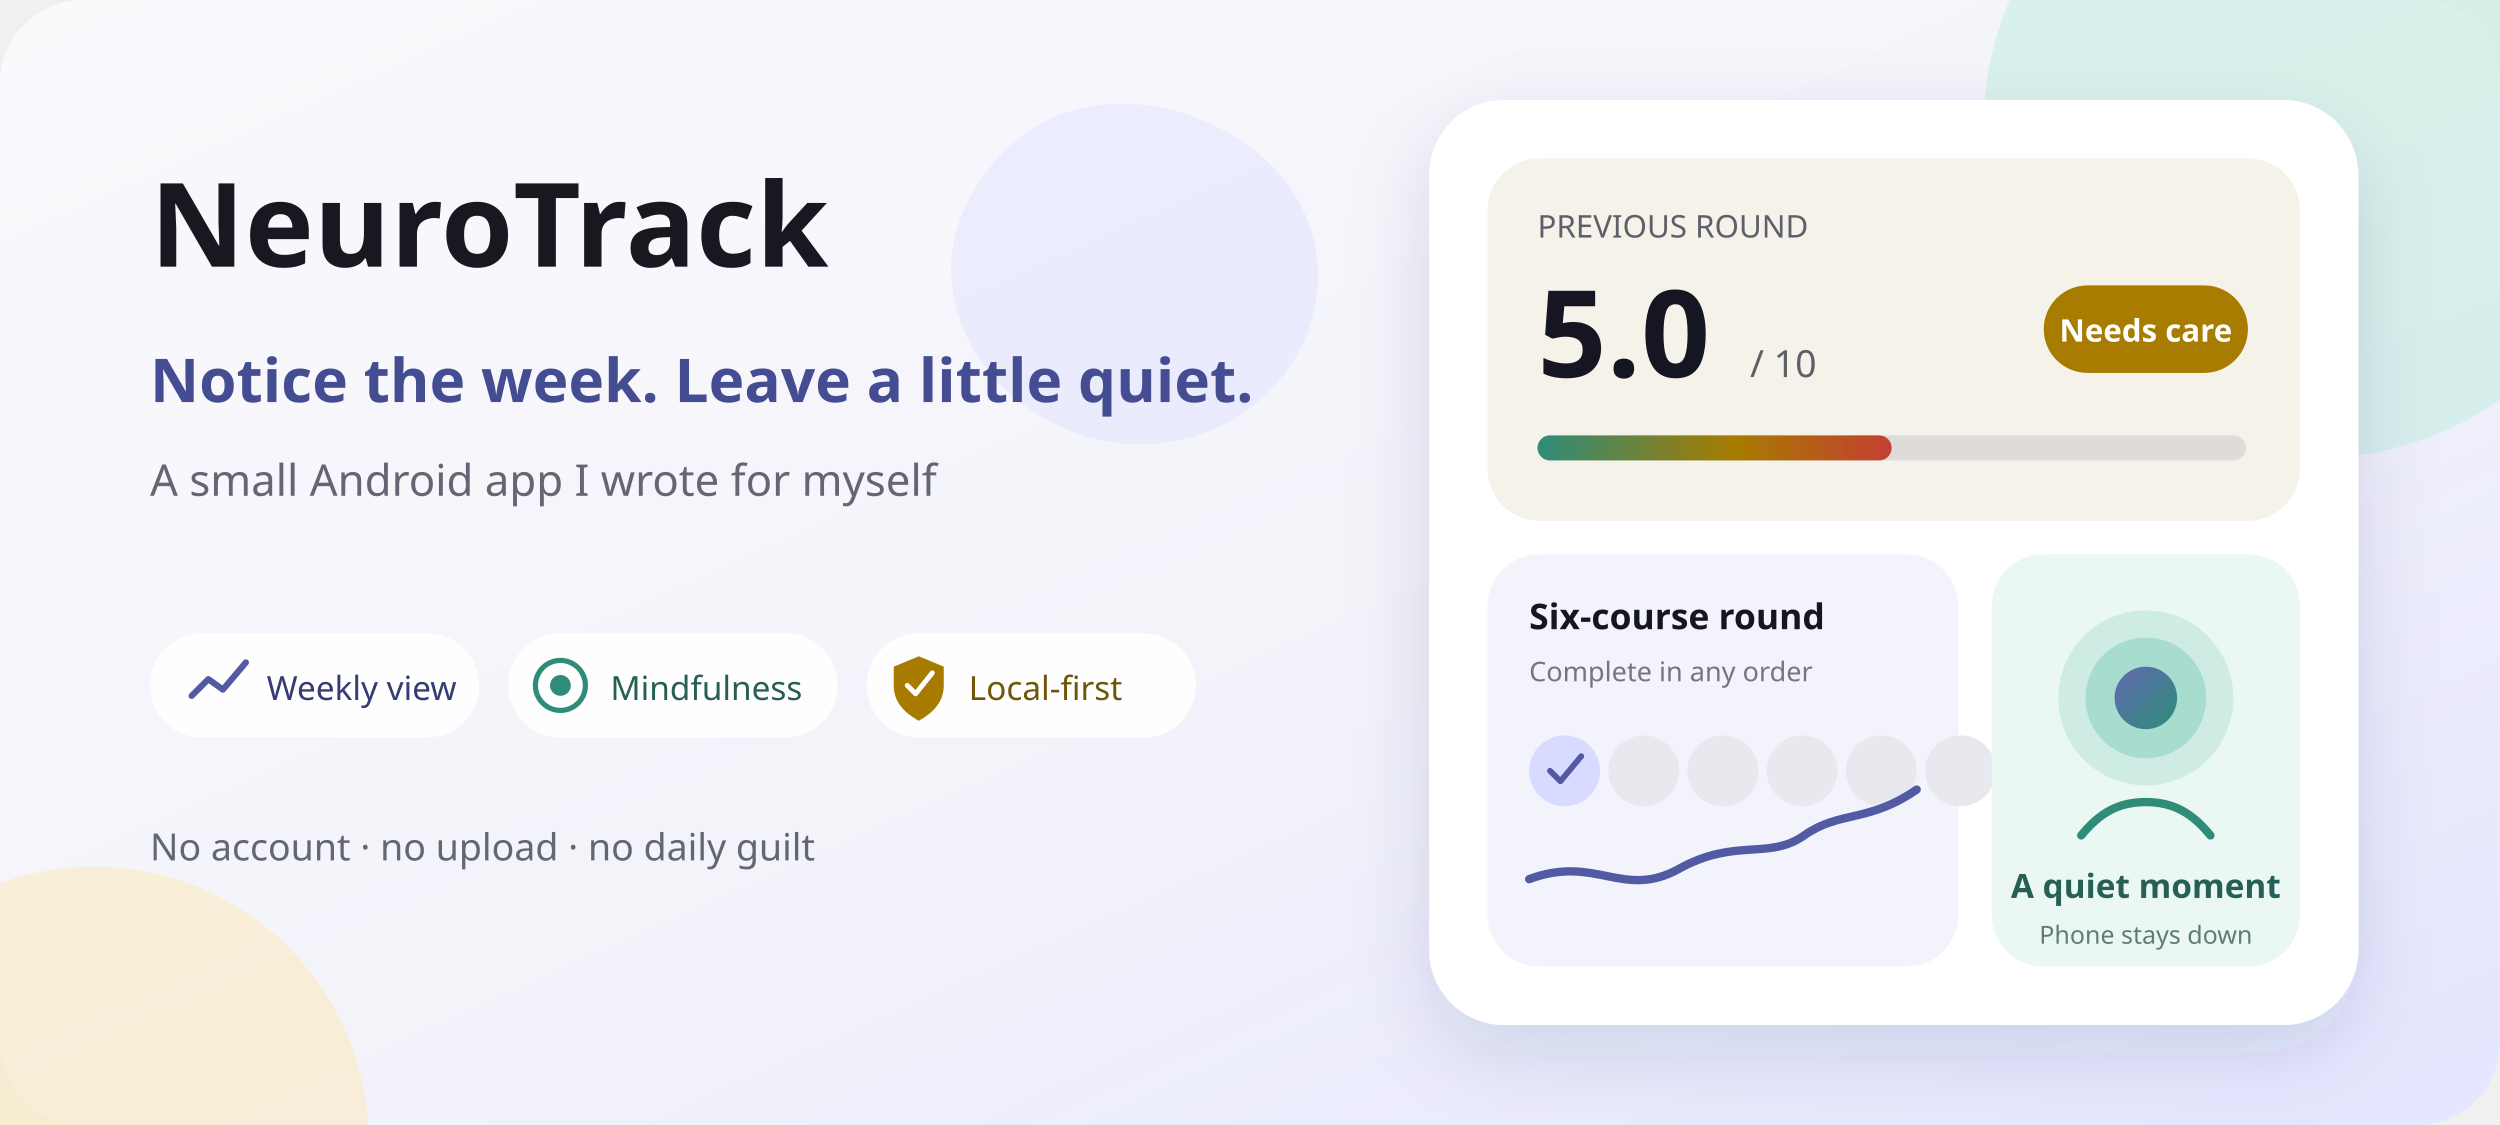
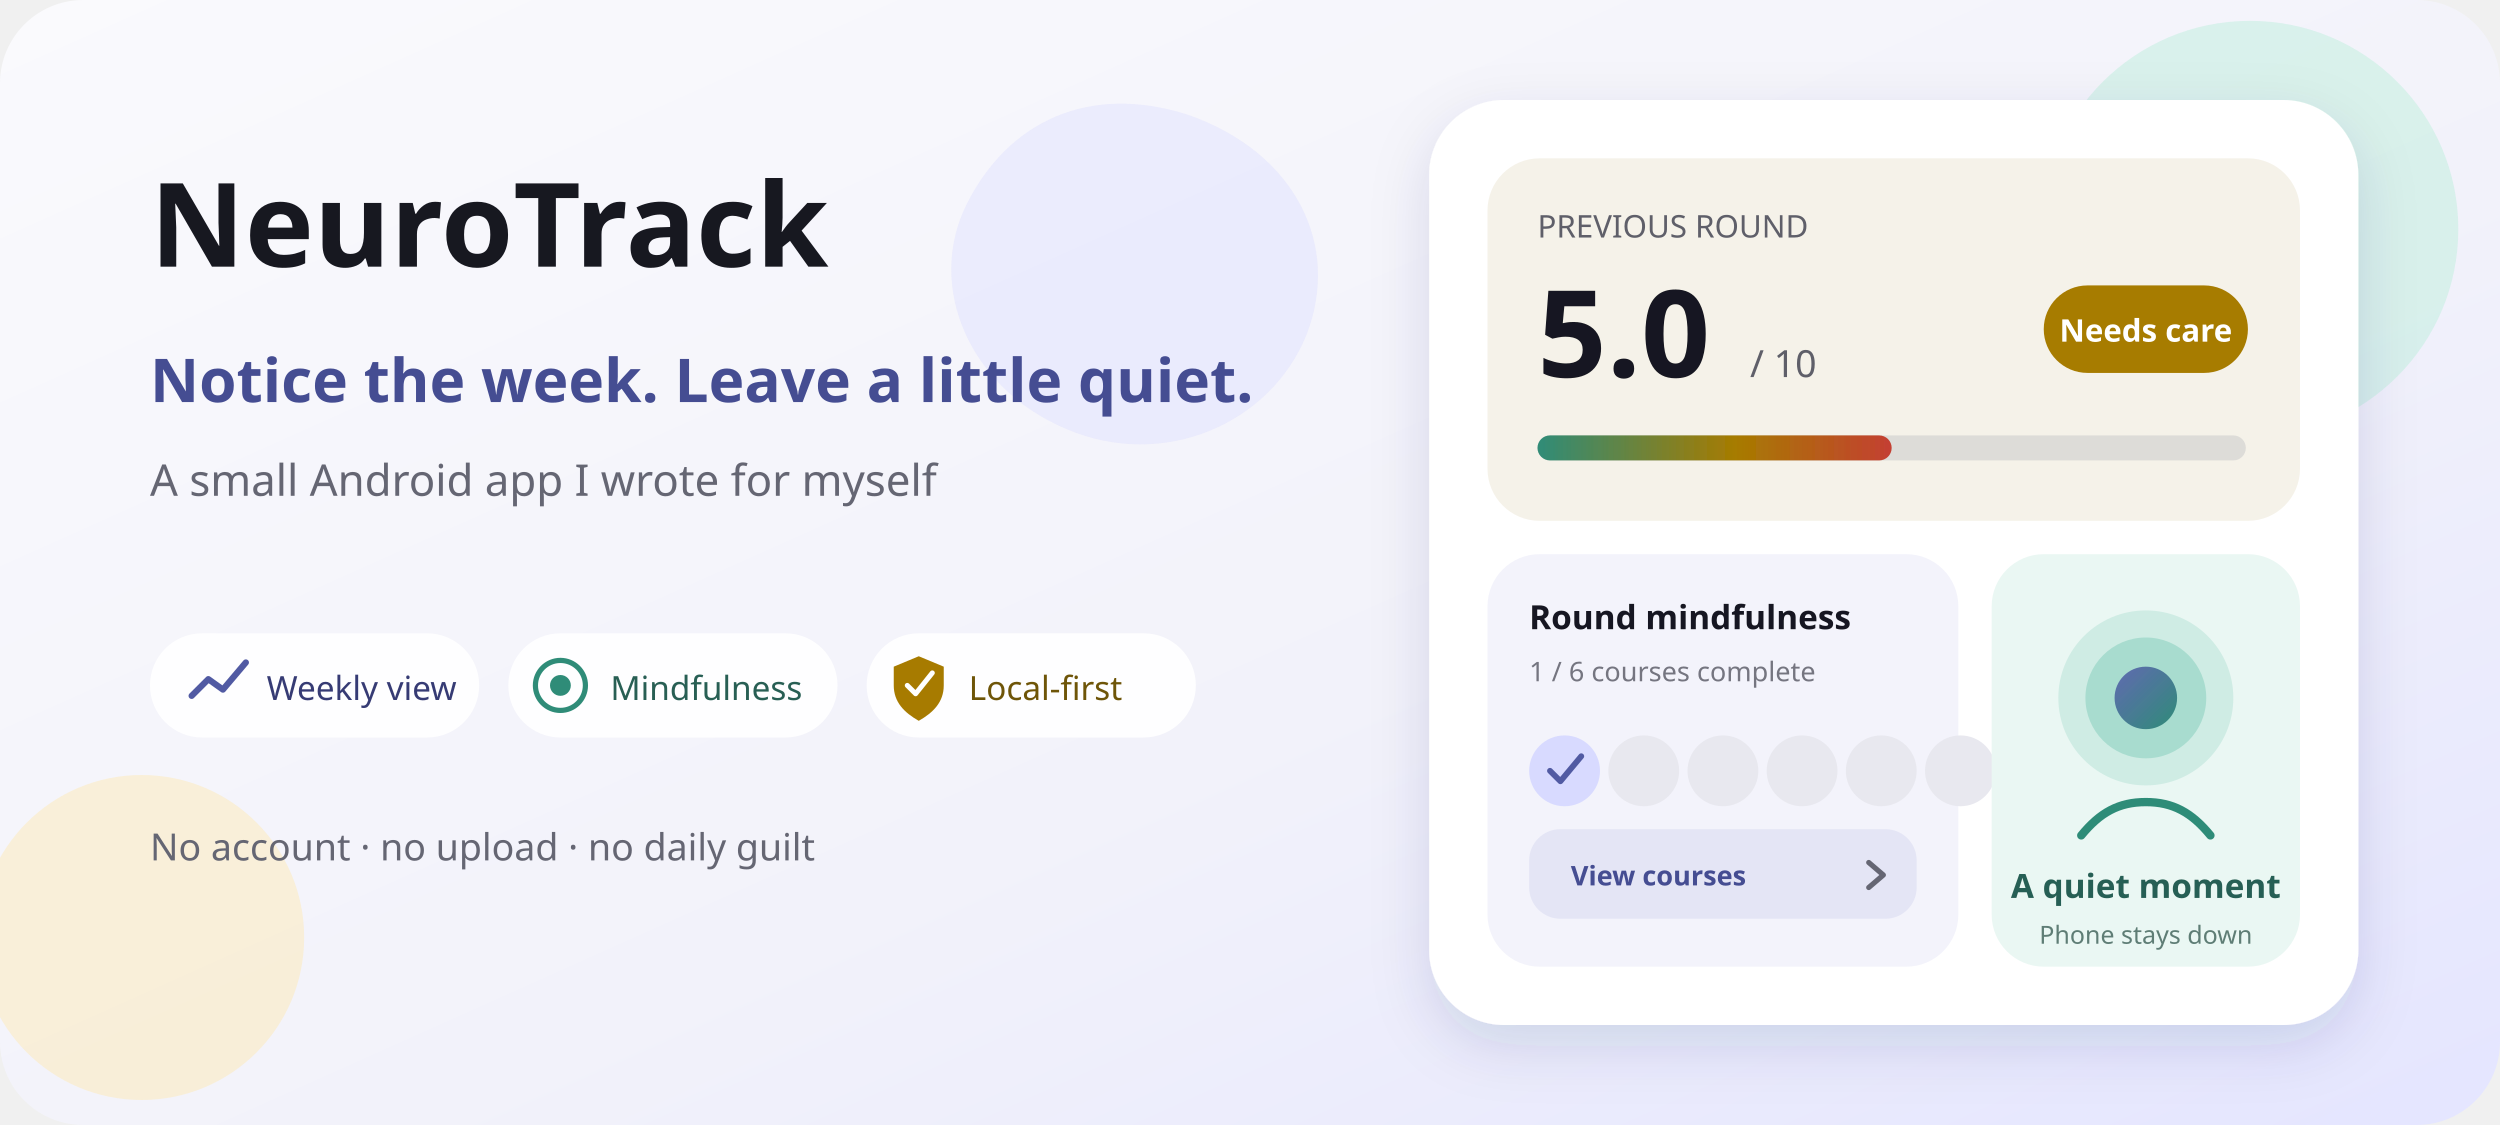
- <svg xmlns="http://www.w3.org/2000/svg" width="1200" height="540" viewBox="0 0 1200 540" role="img" aria-labelledby="title desc">
+ <svg xmlns="http://www.w3.org/2000/svg" width="100%" height="auto" viewBox="0 0 1200 540" preserveAspectRatio="xMidYMid meet" style="display:block;max-width:1200px" role="img" aria-labelledby="title desc">
  <defs>
    <linearGradient id="bg" x1="0" y1="0" x2="1" y2="1">
      <stop offset="0" stop-color="#FAFAFD" />
      <stop offset="0.58" stop-color="#F2F2FA" />
      <stop offset="1" stop-color="#E4E5FF" />
    </linearGradient>
    <linearGradient id="pressure" x1="0" y1="0" x2="1" y2="0">
      <stop offset="0" stop-color="#2F8C78" />
      <stop offset="0.56" stop-color="#A77B00" />
      <stop offset="1" stop-color="#C43F32" />
    </linearGradient>
    <linearGradient id="practice" x1="0" y1="0" x2="1" y2="1">
      <stop offset="0" stop-color="#6169B1" />
      <stop offset="1" stop-color="#2F8C78" />
    </linearGradient>
-     <filter id="shadow" x="-20%" y="-20%" width="150%" height="155%">
-       <feDropShadow dx="0" dy="14" stdDeviation="19" flood-color="#262B61" flood-opacity="0.13" />
+     <filter id="shadow" x="-15%" y="-15%" width="130%" height="135%">
+       <feDropShadow dx="0" dy="10" stdDeviation="14" flood-color="#262B61" flood-opacity="0.13" />
    </filter>
  </defs>
  <rect width="1200" height="540" rx="40" fill="url(#bg)" />
-   <circle cx="1110" cy="62" r="158" fill="#BCEEDC" opacity="0.48" />
-   <circle cx="45" cy="548" r="132" fill="#FFE7A9" opacity="0.42" />
+   <circle cx="1080" cy="110" r="100" fill="#BCEEDC" opacity="0.48" />
+   <circle cx="68" cy="450" r="78" fill="#FFE7A9" opacity="0.42" />
  <path d="M570 55c52 18 74 63 57 106-17 42-68 65-115 45-46-19-68-68-48-108 20-40 59-58 106-43Z" fill="#DCDDFE" opacity="0.42" />
  <g transform="translate(72 0)">
    <text x="0" y="128" fill="#171820" font-family="Segoe UI, sans-serif" font-size="56" font-weight="700">NeuroTrack</text>
    <text x="0" y="193" fill="#454D92" font-family="Segoe UI, sans-serif" font-size="29" font-weight="650">Notice the week. Leave a little quiet.</text>
    <text x="0" y="238" fill="#656673" font-family="Segoe UI, sans-serif" font-size="21">A small Android app I wrote for myself</text>
    <g transform="translate(0 304)">
      <g>
        <rect width="158" height="50" rx="25" fill="#FFFFFF" opacity="0.94" />
        <path d="M20 30l8-8 7 5 11-13" fill="none" stroke="#515AA3" stroke-width="3" stroke-linecap="round" stroke-linejoin="round" />
        <text x="56" y="32" fill="#363B74" font-family="Segoe UI, sans-serif" font-size="16">Weekly view</text>
      </g>
      <g transform="translate(172 0)">
        <rect width="158" height="50" rx="25" fill="#FFFFFF" opacity="0.94" />
        <circle cx="25" cy="25" r="12" fill="none" stroke="#2F8C78" stroke-width="2.5" />
        <circle cx="25" cy="25" r="5" fill="#2F8C78" />
        <text x="49" y="32" fill="#285F54" font-family="Segoe UI, sans-serif" font-size="16">Mindfulness</text>
      </g>
      <g transform="translate(344 0)">
        <rect width="158" height="50" rx="25" fill="#FFFFFF" opacity="0.94" />
        <path d="M25 11l12 5v9c0 8-5 13-12 17-7-4-12-9-12-17v-9l12-5Z" fill="#A77B00" />
        <path d="M19.5 25l4 4 8-10" fill="none" stroke="#FFF" stroke-width="2.4" stroke-linecap="round" stroke-linejoin="round" />
        <text x="49" y="32" fill="#6E5508" font-family="Segoe UI, sans-serif" font-size="16">Local-first</text>
      </g>
    </g>
    <text x="0" y="413" fill="#656673" font-family="Segoe UI, sans-serif" font-size="18">No account · no upload · no daily guilt</text>
  </g>
  <g transform="translate(686 48)" filter="url(#shadow)">
    <rect width="446" height="444" rx="36" fill="#FFFFFF" />
    <g transform="translate(28 28)">
      <rect width="390" height="174" rx="25" fill="#F5F2E9" />
      <text x="24" y="38" fill="#5E5F69" font-family="Segoe UI, sans-serif" font-size="15">PREVIOUS ROUND</text>
      <text x="24" y="105" fill="#171820" font-family="Segoe UI, sans-serif" font-size="58" font-weight="700">5.0</text>
      <text x="126" y="105" fill="#5E5F69" font-family="Segoe UI, sans-serif" font-size="18">/ 10</text>
      <rect x="267" y="61" width="98" height="42" rx="21" fill="#A77B00" />
      <text x="316" y="88" text-anchor="middle" fill="#FFFFFF" font-family="Segoe UI, sans-serif" font-size="15" font-weight="600">Needs care</text>
      <rect x="24" y="133" width="340" height="12" rx="6" fill="#DDDCD8" />
      <rect x="24" y="133" width="170" height="12" rx="6" fill="url(#pressure)" />
    </g>
    <g transform="translate(28 218)">
      <rect width="226" height="198" rx="25" fill="#F3F3FB" />
-       <text x="20" y="36" fill="#171820" font-family="Segoe UI, sans-serif" font-size="17" font-weight="600">Six-course round</text>
-       <text x="20" y="61" fill="#747580" font-family="Segoe UI, sans-serif" font-size="13">Complete in any order</text>
+       <text x="20" y="36" fill="#171820" font-family="Segoe UI, sans-serif" font-size="16" font-weight="600">Round mindfulness</text>
+       <text x="20" y="61" fill="#747580" font-family="Segoe UI, sans-serif" font-size="13">1 / 6 courses complete</text>
      <g transform="translate(20 82)">
        <circle cx="17" cy="22" r="17" fill="#D8DAFF" />
        <path d="M10 22l5 5 10-12" fill="none" stroke="#515AA3" stroke-width="2.8" stroke-linecap="round" stroke-linejoin="round" />
        <circle cx="55" cy="22" r="17" fill="#E8E8EF" />
        <circle cx="93" cy="22" r="17" fill="#E8E8EF" />
        <circle cx="131" cy="22" r="17" fill="#E8E8EF" />
        <circle cx="169" cy="22" r="17" fill="#E8E8EF" />
        <circle cx="207" cy="22" r="17" fill="#E8E8EF" />
      </g>
-       <path d="M20 156C52 144 65 166 92 151s43-4 60-16 31-6 54-22" fill="none" stroke="#515AA3" stroke-width="4" stroke-linecap="round" />
+       <rect x="20" y="132" width="186" height="43" rx="15" fill="#E4E5F5" />
+       <text x="40" y="159" fill="#454D92" font-family="Segoe UI, sans-serif" font-size="13" font-weight="600">View courses</text>
+       <path d="M183 148l7 6-7 6" fill="none" stroke="#656673" stroke-width="2.5" stroke-linecap="round" stroke-linejoin="round" />
    </g>
    <g transform="translate(270 218)">
      <rect width="148" height="198" rx="25" fill="#EAF7F3" />
      <circle cx="74" cy="69" r="42" fill="#CFECE4" />
      <circle cx="74" cy="69" r="29" fill="#A8DCCF" />
      <circle cx="74" cy="69" r="15" fill="url(#practice)" />
      <path d="M43 135c9-11 18-16 31-16s22 5 31 16" fill="none" stroke="#2F8C78" stroke-width="4" stroke-linecap="round" />
      <text x="74" y="165" text-anchor="middle" fill="#285F54" font-family="Segoe UI, sans-serif" font-size="16" font-weight="600">A quiet moment</text>
      <text x="74" y="187" text-anchor="middle" fill="#5E7D75" font-family="Segoe UI, sans-serif" font-size="12">Phone stays down</text>
    </g>
  </g>
</svg>
